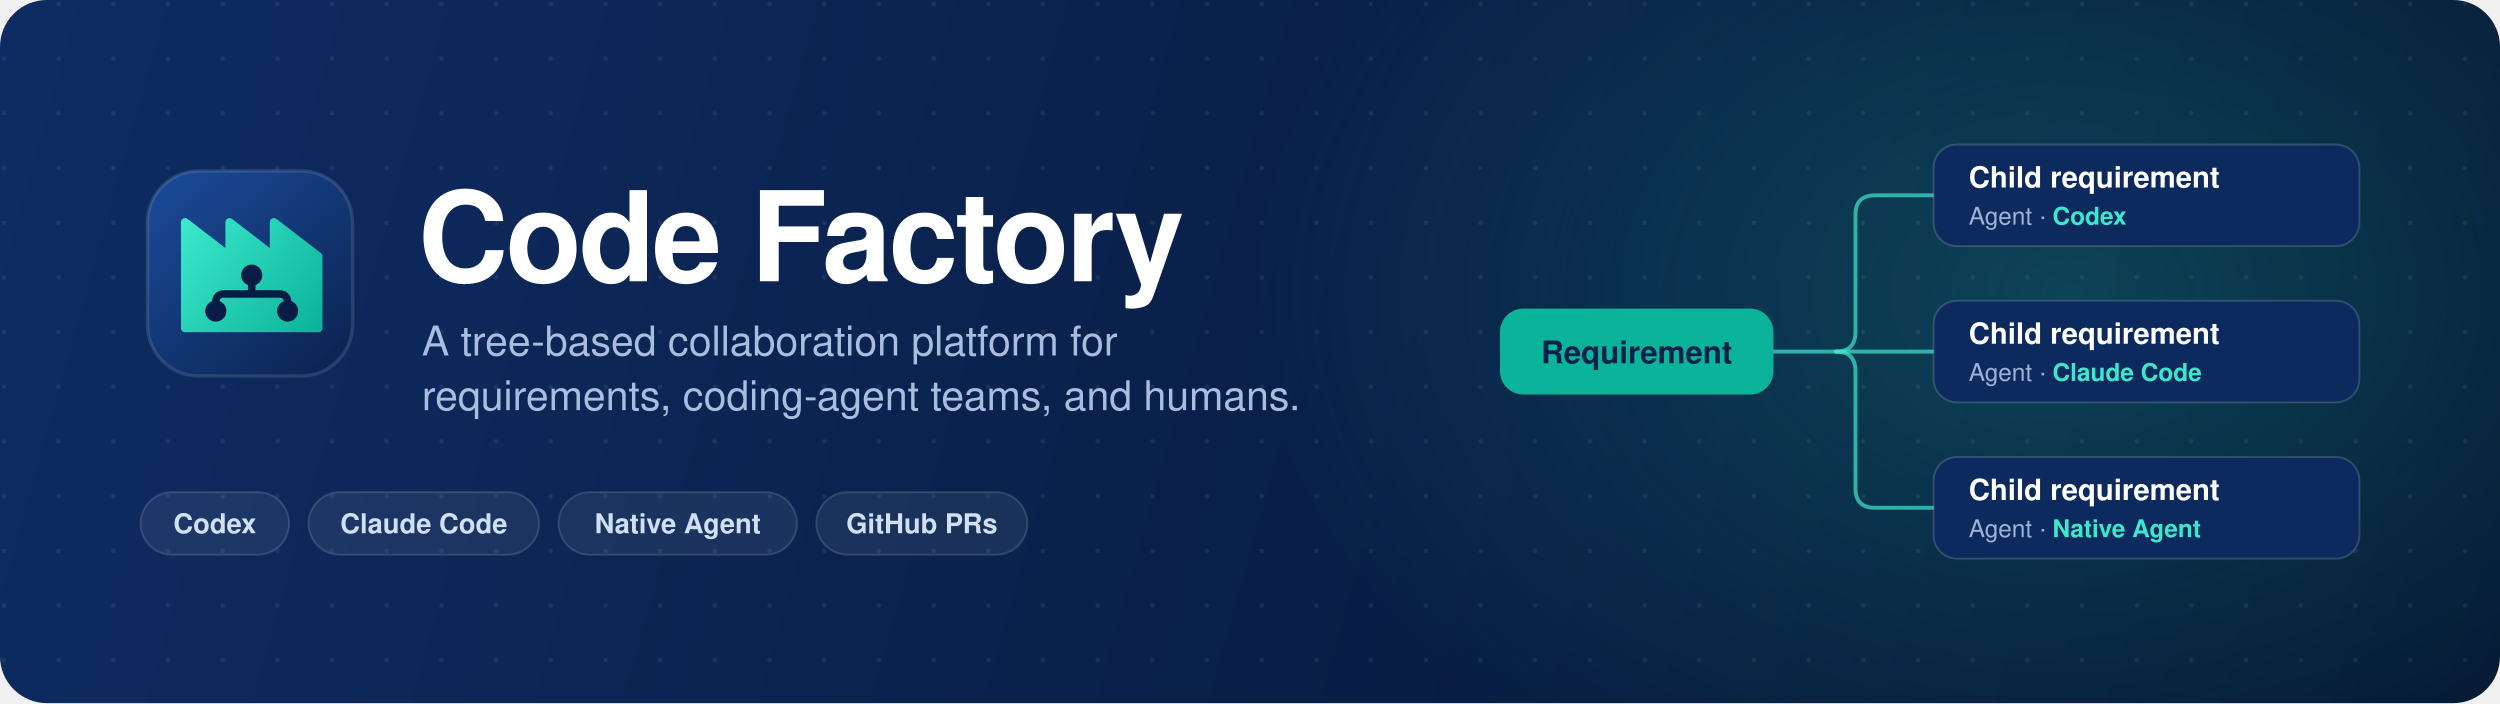
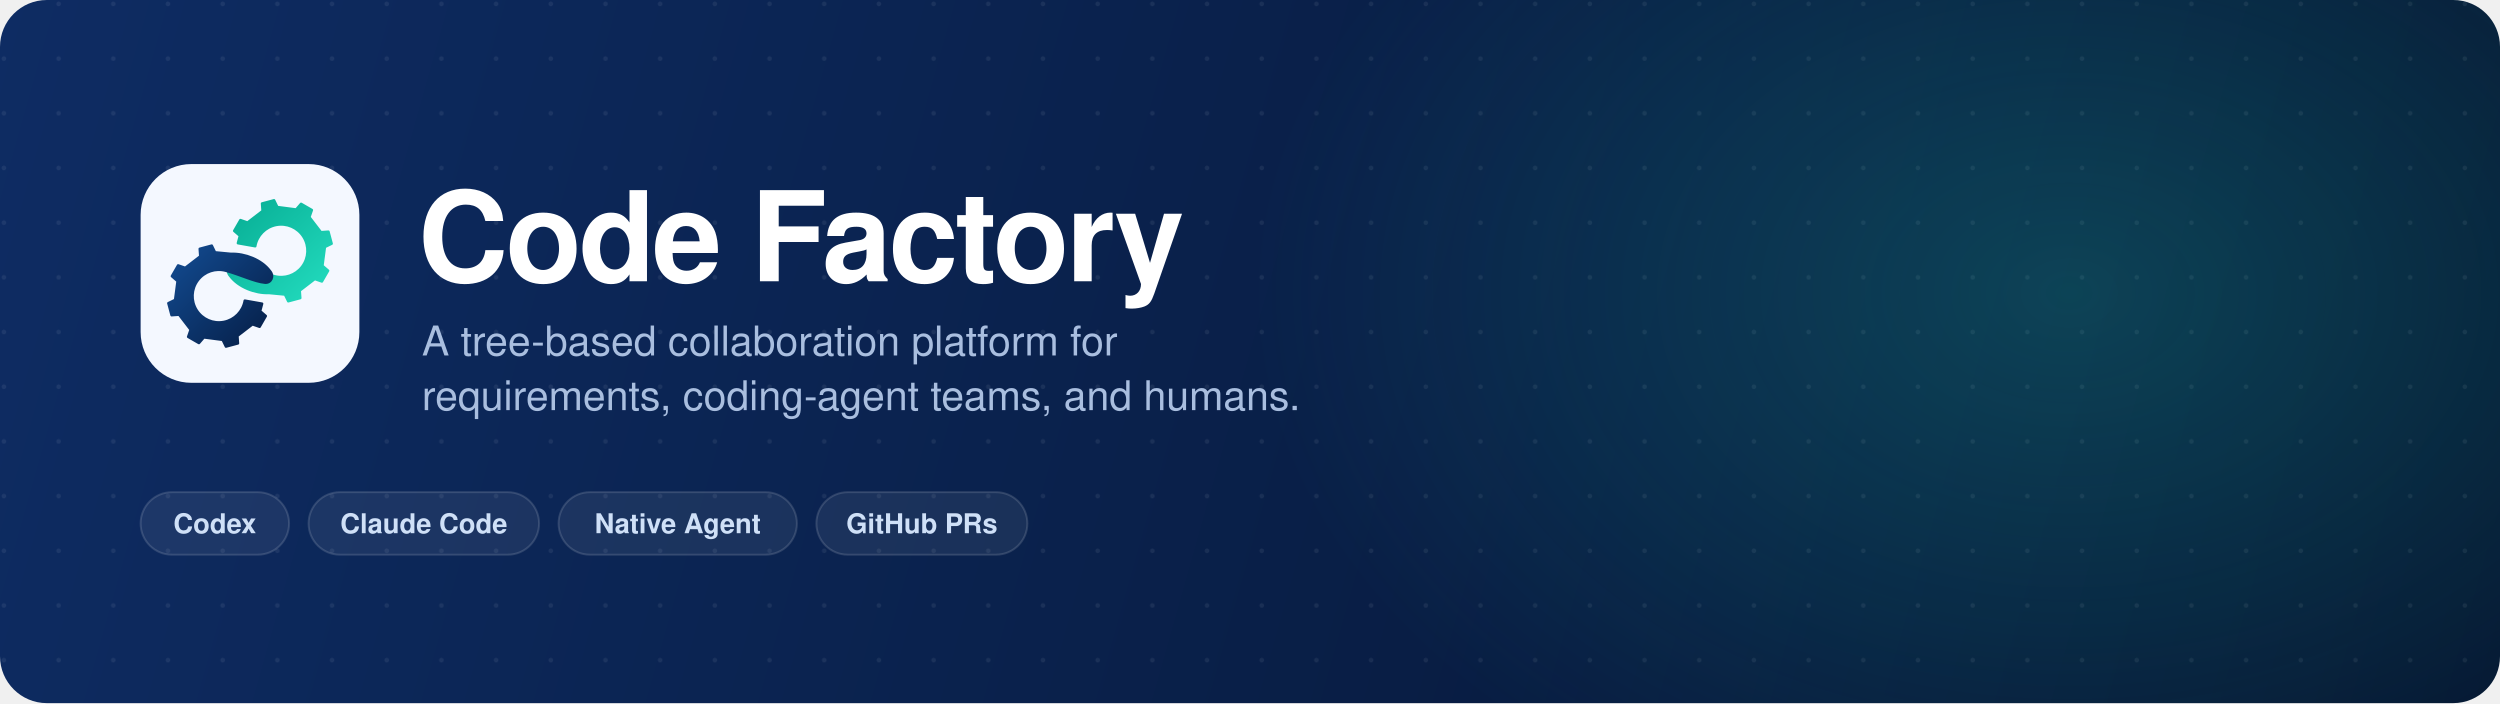
<svg xmlns="http://www.w3.org/2000/svg" width="1280" height="360" viewBox="0 0 1280 360" fill="none" role="img" aria-label="Code Factory — a tree-based collaboration platform for requirements, coding-agent teams, and humans">
  <defs>
    <linearGradient id="bg" x1="0" y1="0" x2="1280" y2="360" gradientUnits="userSpaceOnUse">
      <stop stop-color="#0E2C63" />
      <stop offset="1" stop-color="#051430" />
    </linearGradient>
    <radialGradient id="glow" cx="0" cy="0" r="1" gradientUnits="userSpaceOnUse" gradientTransform="translate(1060 150) scale(420 300)">
      <stop stop-color="#20D7BA" stop-opacity="0.22" />
      <stop offset="1" stop-color="#20D7BA" stop-opacity="0" />
    </radialGradient>
-     <linearGradient id="tile" x1="6" y1="2" x2="58" y2="62" gradientUnits="userSpaceOnUse">
-       <stop stop-color="#1B4A99" />
-       <stop offset="1" stop-color="#0A2350" />
+     <linearGradient id="blue" x1="5" y1="23" x2="38" y2="56" gradientUnits="userSpaceOnUse">
+       <stop stop-color="#124B91" />
+       <stop offset="1" stop-color="#061F48" />
    </linearGradient>
-     <linearGradient id="factory" x1="13" y1="17" x2="52" y2="48" gradientUnits="userSpaceOnUse">
+     <linearGradient id="teal" x1="27" y1="9" x2="59" y2="42" gradientUnits="userSpaceOnUse">
+       <stop stop-color="#20D7BA" />
+       <stop offset="1" stop-color="#05AA91" />
+     </linearGradient>
+     <linearGradient id="root" x1="768" y1="158" x2="908" y2="202" gradientUnits="userSpaceOnUse">
      <stop stop-color="#3BE8CC" />
      <stop offset="1" stop-color="#0BB39A" />
    </linearGradient>
    <pattern id="dots" width="28" height="28" patternUnits="userSpaceOnUse">
      <circle cx="2" cy="2" r="1.2" fill="#FFFFFF" fill-opacity="0.07" />
    </pattern>
    <clipPath id="frame">
      <rect width="1280" height="360" rx="24" />
    </clipPath>
+     <path id="gear" d="M36.26 42.69L35.57 45.3L37.57 47.03L35.38 50.83L32.87 49.96L27.55 54.05L27.74 56.69L23.51 57.82L22.35 55.44L15.7 54.57L13.97 56.57L10.17 54.38L11.04 51.87L6.95 46.55L4.31 46.74L3.18 42.51L5.56 41.35L6.43 34.7L4.43 32.97L6.62 29.17L9.13 30.04L14.45 25.95L14.26 23.31L18.49 22.18L19.65 24.56L25.27 25.1C30.2 24.9 36.1 27.2 39 31.1C40.65 32.95 39.45 35.45 37.3 35.25C33.55 34.9 28.95 32.55 23.56 31.06A9.3 9.3 0 1 0 30.16 41.61Z" stroke-width="0.9" stroke-linejoin="round" stroke-linecap="round" />
  </defs>
+   <style>
+     .glow { animation: glow 6s ease-in-out infinite; }
+     .root { opacity: 0; animation: rise 0.6s ease-out 0.2s forwards; }
+     .line { stroke-dasharray: 260; stroke-dashoffset: 260; animation: draw 0.9s ease-out forwards; }
+     .chip { opacity: 0; animation: rise 0.6s ease-out forwards; }
+     .d1 { animation-delay: 0.7s; }
+     .d2 { animation-delay: 0.9s; }
+     .d3 { animation-delay: 1.1s; }
+     .c1 { animation-delay: 1.4s; }
+     .c2 { animation-delay: 1.6s; }
+     .c3 { animation-delay: 1.8s; }
+     @keyframes glow { 0%, 100% { opacity: 0.65; } 50% { opacity: 1; } }
+     @keyframes draw { to { stroke-dashoffset: 0; } }
+     @keyframes rise { from { opacity: 0; transform: translateX(-14px); } to { opacity: 1; transform: none; } }
+     @media (prefers-reduced-motion: reduce) {
+       .glow, .root, .line, .chip { animation: none; opacity: 1; stroke-dashoffset: 0; }
+       .pulse { display: none; }
+     }
+   </style>
  <g clip-path="url(#frame)">
    <rect width="1280" height="360" fill="url(#bg)" />
    <rect width="1280" height="360" fill="url(#dots)" />
-     <rect width="1280" height="360" fill="url(#glow)" />
+     <rect class="glow" width="1280" height="360" fill="url(#glow)" />
  </g>
-   <g transform="translate(72 84) scale(1.75)">
-     <rect x="2" y="2" width="60" height="60" rx="15" fill="url(#tile)" stroke="#FFFFFF" stroke-opacity="0.12" />
-     <path d="M13 48V17L26 27V17L39 27V17L52 27V48Z" fill="url(#factory)" stroke="url(#factory)" stroke-width="2.4" stroke-linejoin="round" />
-     <path d="M32.5 32.5V38M22 43V40.5Q22 38 24.5 38H40.5Q43 38 43 40.5V43" stroke="#071D45" stroke-width="2.2" stroke-linecap="round" />
-     <circle cx="32.5" cy="32.5" r="3.1" fill="#071D45" />
-     <circle cx="22" cy="43" r="3.1" fill="#071D45" />
-     <circle cx="43" cy="43" r="3.1" fill="#071D45" />
+   <rect x="72" y="84" width="112" height="112" rx="26" fill="#F4F8FF" />
+   <g transform="translate(81.6 93.6) scale(1.45)">
+     <use href="#gear" transform="rotate(180 32 32)" fill="url(#teal)" stroke="url(#teal)" />
+     <use href="#gear" fill="url(#blue)" stroke="url(#blue)" />
  </g>
  <g font-family="-apple-system, BlinkMacSystemFont, 'Segoe UI', Helvetica, Arial, sans-serif">
    <text x="214" y="144" font-size="64" font-weight="700" letter-spacing="-1.5" fill="#FFFFFF">Code Factory</text>
    <text font-size="21" fill="#A9BEDF">
      <tspan x="216" y="182">A tree-based collaboration platform for</tspan>
      <tspan x="216" y="210">requirements, coding-agent teams, and humans.</tspan>
    </text>
    <g font-size="14" font-weight="600" fill="#CFE0F7">
      <rect x="72" y="252" width="76" height="32" rx="16" fill="#FFFFFF" fill-opacity="0.07" stroke="#FFFFFF" stroke-opacity="0.14" />
      <text x="110" y="273" text-anchor="middle">Codex</text>
      <rect x="158" y="252" width="118" height="32" rx="16" fill="#FFFFFF" fill-opacity="0.07" stroke="#FFFFFF" stroke-opacity="0.14" />
      <text x="217" y="273" text-anchor="middle">Claude Code</text>
      <rect x="286" y="252" width="122" height="32" rx="16" fill="#FFFFFF" fill-opacity="0.07" stroke="#FFFFFF" stroke-opacity="0.14" />
      <text x="347" y="273" text-anchor="middle">Native Agent</text>
      <rect x="418" y="252" width="108" height="32" rx="16" fill="#FFFFFF" fill-opacity="0.07" stroke="#FFFFFF" stroke-opacity="0.14" />
      <text x="472" y="273" text-anchor="middle">GitHub PRs</text>
    </g>
    <g stroke="#3BE8CC" stroke-opacity="0.7" stroke-width="2" stroke-linecap="round">
-       <path d="M908 180H990" />
-       <path d="M940 180Q950 180 950 170V110Q950 100 960 100H990" />
-       <path d="M940 180Q950 180 950 190V250Q950 260 960 260H990" />
+       <path class="line d1" d="M908 180H940Q950 180 950 170V110Q950 100 960 100H990" />
+       <path class="line d2" d="M908 180H990" />
+       <path class="line d3" d="M908 180H940Q950 180 950 190V250Q950 260 960 260H990" />
    </g>
-     <rect x="768" y="158" width="140" height="44" rx="12" fill="url(#factory)" />
-     <text x="838" y="186" text-anchor="middle" font-size="16" font-weight="700" fill="#06224A">Requirement</text>
-     <rect x="990" y="74" width="218" height="52" rx="12" fill="#0C2A5E" stroke="#FFFFFF" stroke-opacity="0.16" />
-     <text x="1008" y="96" font-size="15" font-weight="600" fill="#FFFFFF">Child requirement</text>
-     <text x="1008" y="115" font-size="12.5" font-weight="500" fill="#9DB4D8">Agent · <tspan fill="#3BE8CC" font-weight="600">Codex</tspan>
-     </text>
-     <rect x="990" y="154" width="218" height="52" rx="12" fill="#0C2A5E" stroke="#FFFFFF" stroke-opacity="0.16" />
-     <text x="1008" y="176" font-size="15" font-weight="600" fill="#FFFFFF">Child requirement</text>
-     <text x="1008" y="195" font-size="12.5" font-weight="500" fill="#9DB4D8">Agent · <tspan fill="#3BE8CC" font-weight="600">Claude Code</tspan>
-     </text>
-     <rect x="990" y="234" width="218" height="52" rx="12" fill="#0C2A5E" stroke="#FFFFFF" stroke-opacity="0.16" />
-     <text x="1008" y="256" font-size="15" font-weight="600" fill="#FFFFFF">Child requirement</text>
-     <text x="1008" y="275" font-size="12.5" font-weight="500" fill="#9DB4D8">Agent · <tspan fill="#3BE8CC" font-weight="600">Native Agent</tspan>
-     </text>
+     <g class="pulse" fill="#B8FFF2">
+       <circle r="3.5" opacity="0">
+         <animateMotion dur="3.6s" begin="2.4s" repeatCount="indefinite" keyPoints="0;1;1" keyTimes="0;0.4;1" calcMode="linear" path="M908 180H940Q950 180 950 170V110Q950 100 960 100H990" />
+         <animate attributeName="opacity" dur="3.6s" begin="2.4s" repeatCount="indefinite" values="0;1;1;0;0" keyTimes="0;0.05;0.35;0.4;1" />
+       </circle>
+       <circle r="3.5" opacity="0">
+         <animateMotion dur="3.6s" begin="3.6s" repeatCount="indefinite" keyPoints="0;1;1" keyTimes="0;0.4;1" calcMode="linear" path="M908 180H990" />
+         <animate attributeName="opacity" dur="3.6s" begin="3.6s" repeatCount="indefinite" values="0;1;1;0;0" keyTimes="0;0.05;0.35;0.4;1" />
+       </circle>
+       <circle r="3.5" opacity="0">
+         <animateMotion dur="3.6s" begin="4.8s" repeatCount="indefinite" keyPoints="0;1;1" keyTimes="0;0.4;1" calcMode="linear" path="M908 180H940Q950 180 950 190V250Q950 260 960 260H990" />
+         <animate attributeName="opacity" dur="3.6s" begin="4.8s" repeatCount="indefinite" values="0;1;1;0;0" keyTimes="0;0.05;0.35;0.4;1" />
+       </circle>
+     </g>
+     <g class="root">
+       <rect x="768" y="158" width="140" height="44" rx="12" fill="url(#root)" />
+       <text x="838" y="186" text-anchor="middle" font-size="16" font-weight="700" fill="#06224A">Requirement</text>
+     </g>
+     <g class="chip c1">
+       <rect x="990" y="74" width="218" height="52" rx="12" fill="#0C2A5E" stroke="#FFFFFF" stroke-opacity="0.16" />
+       <text x="1008" y="96" font-size="15" font-weight="600" fill="#FFFFFF">Child requirement</text>
+       <text x="1008" y="115" font-size="12.5" font-weight="500" fill="#9DB4D8">Agent · <tspan fill="#3BE8CC" font-weight="600">Codex</tspan>
+       </text>
+     </g>
+     <g class="chip c2">
+       <rect x="990" y="154" width="218" height="52" rx="12" fill="#0C2A5E" stroke="#FFFFFF" stroke-opacity="0.16" />
+       <text x="1008" y="176" font-size="15" font-weight="600" fill="#FFFFFF">Child requirement</text>
+       <text x="1008" y="195" font-size="12.5" font-weight="500" fill="#9DB4D8">Agent · <tspan fill="#3BE8CC" font-weight="600">Claude Code</tspan>
+       </text>
+     </g>
+     <g class="chip c3">
+       <rect x="990" y="234" width="218" height="52" rx="12" fill="#0C2A5E" stroke="#FFFFFF" stroke-opacity="0.16" />
+       <text x="1008" y="256" font-size="15" font-weight="600" fill="#FFFFFF">Child requirement</text>
+       <text x="1008" y="275" font-size="12.5" font-weight="500" fill="#9DB4D8">Agent · <tspan fill="#3BE8CC" font-weight="600">Native Agent</tspan>
+       </text>
+     </g>
  </g>
</svg>
